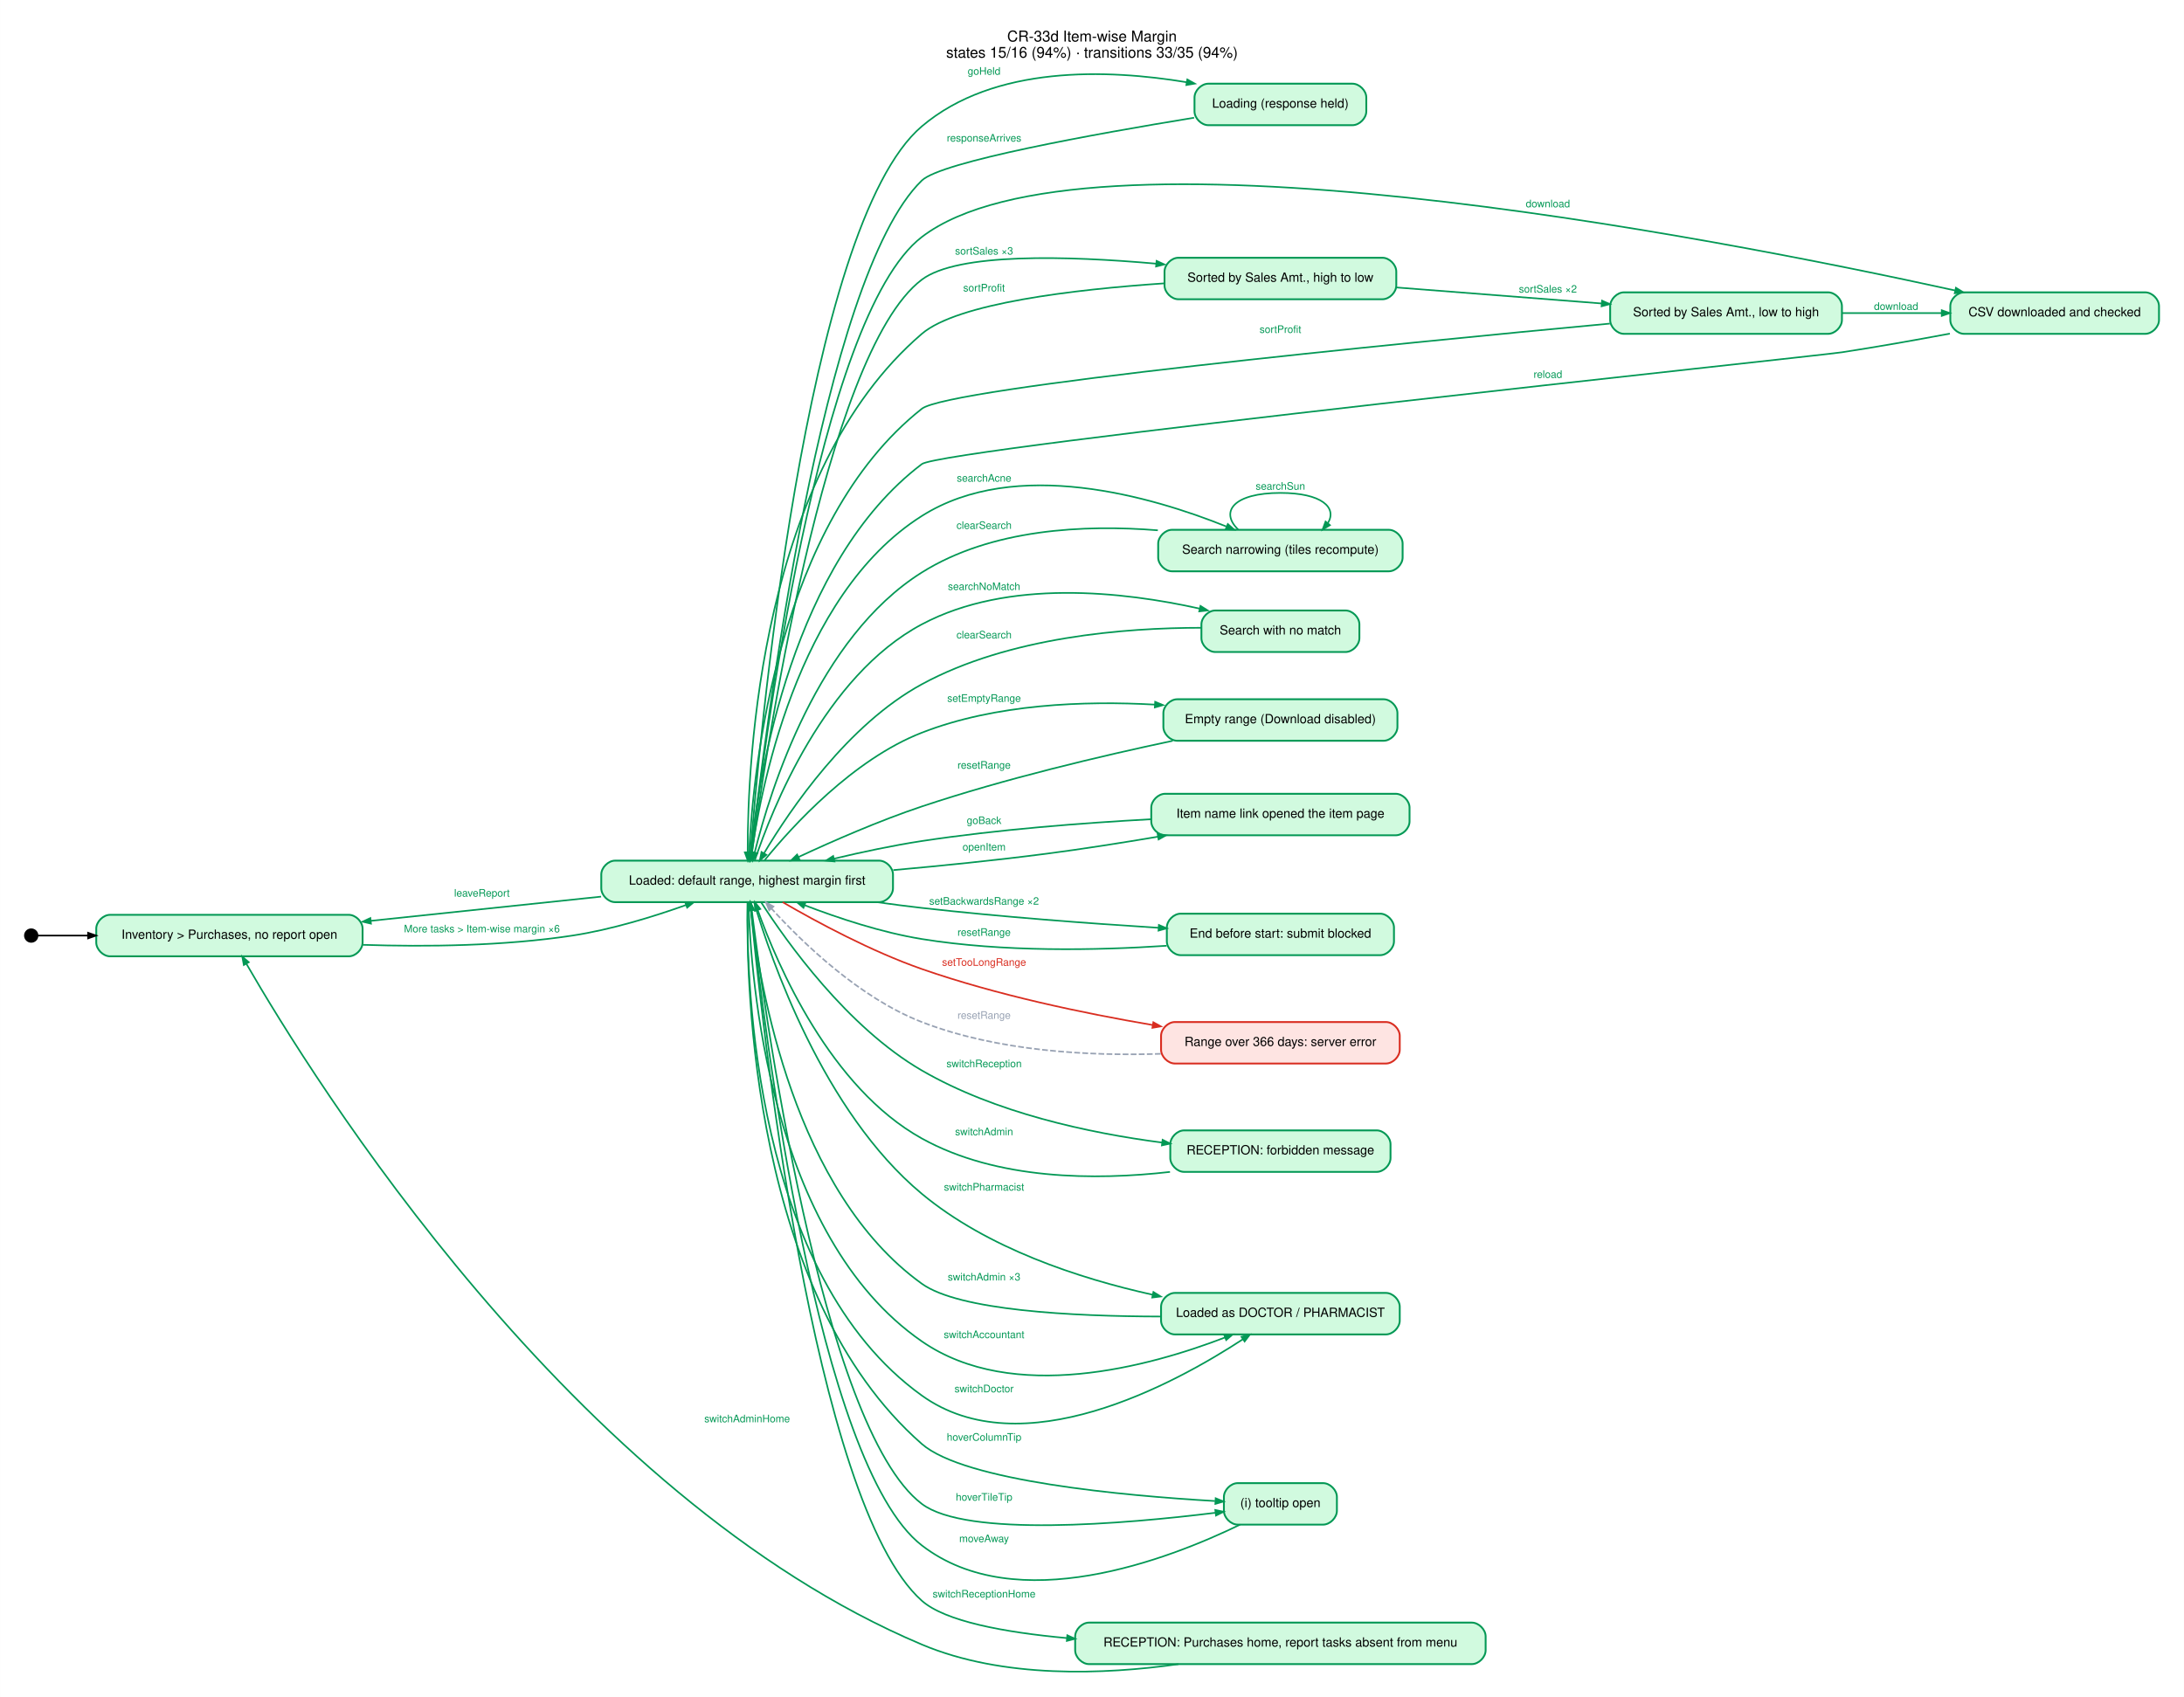
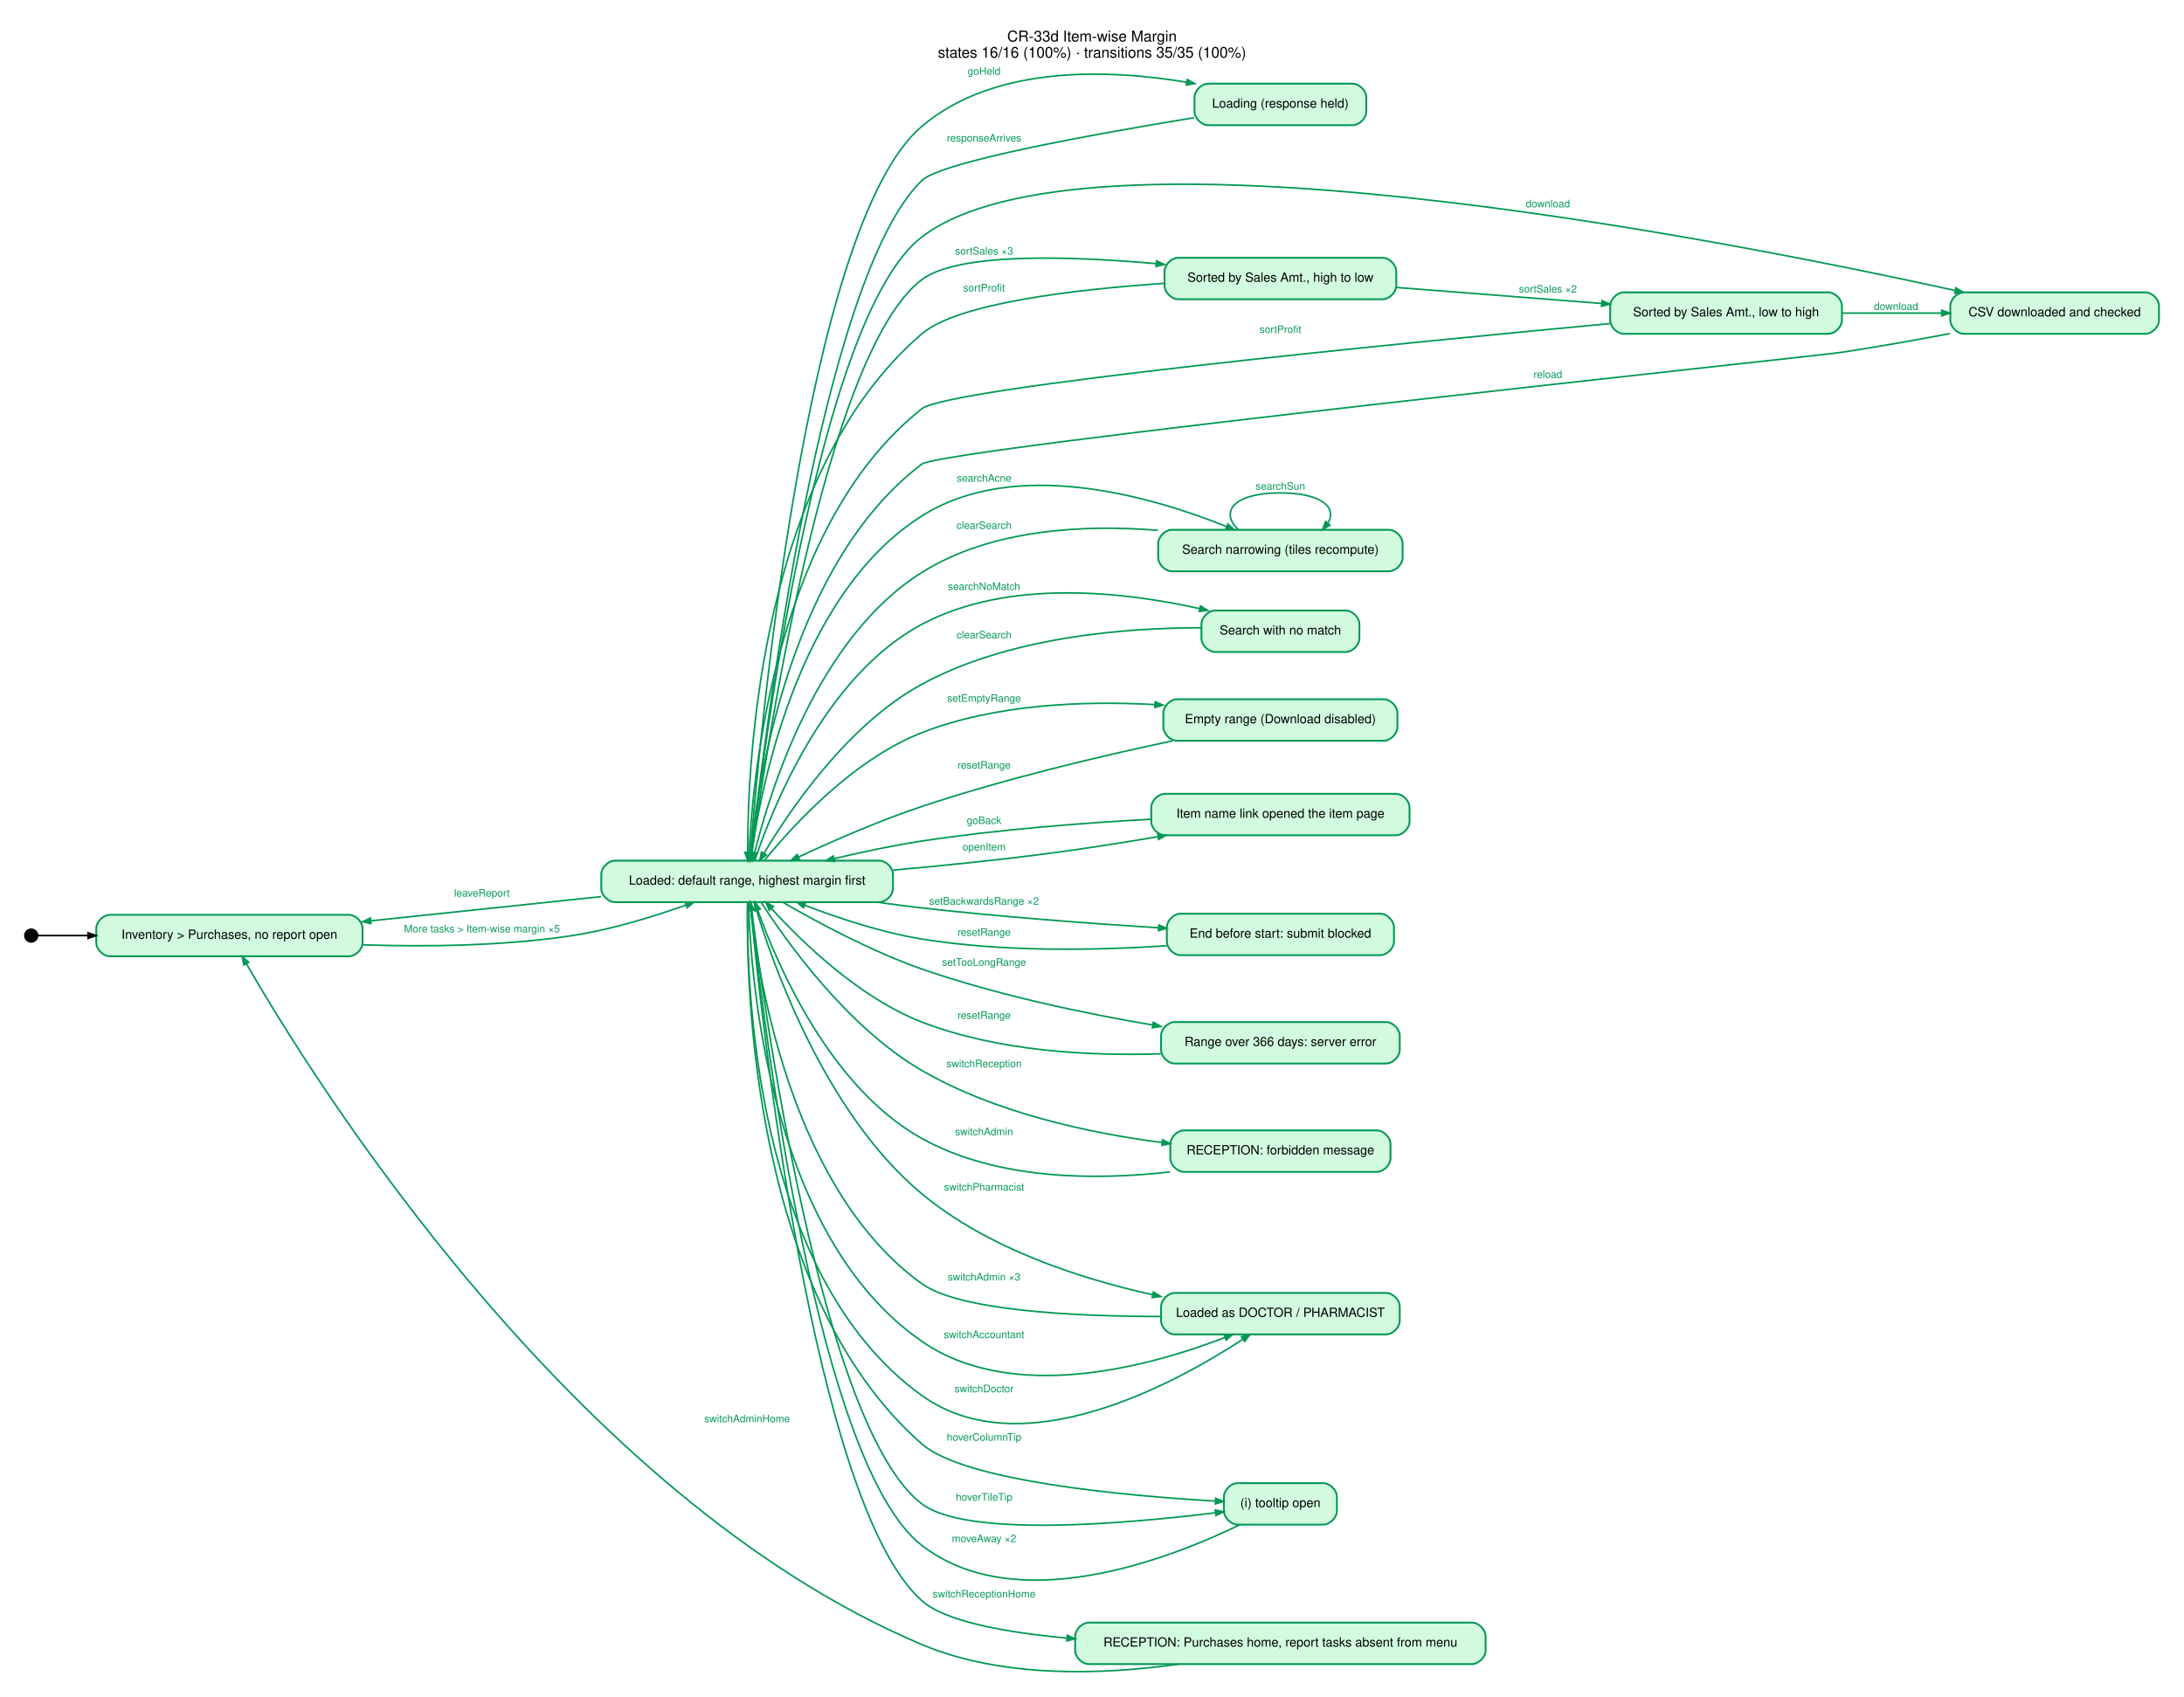
<svg xmlns="http://www.w3.org/2000/svg" width="1894pt" height="1472pt" viewBox="0.00 0.00 1894.00 1472.12">
  <g id="graph0" class="graph" transform="scale(1 1) rotate(0) translate(21.6 1450.52)">
    <polygon fill="white" stroke="transparent" points="-21.6,21.6 -21.6,-1450.52 1872.4,-1450.52 1872.4,21.6 -21.6,21.6" />
    <text text-anchor="middle" x="925.4" y="-1414.52" font-family="Helvetica,sans-Serif" font-size="13.00">CR-33d Item-wise Margin</text>
-     <text text-anchor="middle" x="925.4" y="-1400.52" font-family="Helvetica,sans-Serif" font-size="13.00">states 15/16 (94%) · transitions 33/35 (94%)</text>
+     <text text-anchor="middle" x="925.4" y="-1400.52" font-family="Helvetica,sans-Serif" font-size="13.00">states 16/16 (100%) · transitions 35/35 (100%)</text>
    <g id="node1" class="node">
      <ellipse fill="black" stroke="black" stroke-width="1.6" cx="5.4" cy="-638.92" rx="5.4" ry="5.4" />
    </g>
    <g id="node2" class="node">
      <path fill="#d1fadf" stroke="#039855" stroke-width="1.6" d="M280.8,-656.92C280.8,-656.92 73.8,-656.92 73.8,-656.92 67.8,-656.92 61.8,-650.92 61.8,-644.92 61.8,-644.92 61.8,-632.92 61.8,-632.92 61.8,-626.92 67.8,-620.92 73.8,-620.92 73.8,-620.92 280.8,-620.92 280.8,-620.92 286.8,-620.92 292.8,-626.92 292.8,-632.92 292.8,-632.92 292.8,-644.92 292.8,-644.92 292.8,-650.92 286.8,-656.92 280.8,-656.92" />
      <text text-anchor="middle" x="177.3" y="-636.12" font-family="Helvetica,sans-Serif" font-size="11.00">Inventory &gt; Purchases, no report open</text>
    </g>
    <g id="edge1" class="edge">
      <path fill="none" stroke="black" stroke-width="1.4" d="M10.94,-638.92C18.54,-638.92 34.95,-638.92 54.61,-638.92" />
      <polygon fill="black" stroke="black" stroke-width="1.4" points="54.69,-641.37 61.69,-638.92 54.69,-636.47 54.69,-641.37" />
    </g>
    <g id="node3" class="node">
      <path fill="#d1fadf" stroke="#039855" stroke-width="1.6" d="M740.8,-703.92C740.8,-703.92 511.8,-703.92 511.8,-703.92 505.8,-703.92 499.8,-697.92 499.8,-691.92 499.8,-691.92 499.8,-679.92 499.8,-679.92 499.8,-673.92 505.8,-667.92 511.8,-667.92 511.8,-667.92 740.8,-667.92 740.8,-667.92 746.8,-667.92 752.8,-673.92 752.8,-679.92 752.8,-679.92 752.8,-691.92 752.8,-691.92 752.8,-697.92 746.8,-703.92 740.8,-703.92" />
      <text text-anchor="middle" x="626.3" y="-683.12" font-family="Helvetica,sans-Serif" font-size="11.00">Loaded: default range, highest margin first</text>
    </g>
    <g id="edge2" class="edge">
      <path fill="none" stroke="#039855" stroke-width="1.4" d="M292.96,-630.89C348.21,-629.06 415.26,-629.84 474.8,-638.92 508.37,-644.04 544.75,-655.24 573.32,-665.42" />
      <polygon fill="#039855" stroke="#039855" stroke-width="1.4" points="572.63,-667.77 580.04,-667.84 574.29,-663.16 572.63,-667.77" />
-       <text text-anchor="middle" x="396.3" y="-641.72" font-family="Helvetica,sans-Serif" font-size="9.00" fill="#039855">More tasks &gt; Item-wise margin ×6</text>
+       <text text-anchor="middle" x="396.3" y="-641.72" font-family="Helvetica,sans-Serif" font-size="9.00" fill="#039855">More tasks &gt; Item-wise margin ×5</text>
    </g>
    <g id="edge3" class="edge">
      <path fill="none" stroke="#039855" stroke-width="1.4" d="M499.66,-672.71C437.15,-666.14 361.9,-658.23 299.94,-651.71" />
      <polygon fill="#039855" stroke="#039855" stroke-width="1.4" points="300.05,-649.26 292.83,-650.96 299.54,-654.13 300.05,-649.26" />
      <text text-anchor="middle" x="396.3" y="-672.72" font-family="Helvetica,sans-Serif" font-size="9.00" fill="#039855">leaveReport</text>
    </g>
    <g id="node4" class="node">
      <path fill="#d1fadf" stroke="#039855" stroke-width="1.6" d="M1151.3,-1377.92C1151.3,-1377.92 1026.3,-1377.92 1026.3,-1377.92 1020.3,-1377.92 1014.3,-1371.92 1014.3,-1365.92 1014.3,-1365.92 1014.3,-1353.92 1014.3,-1353.92 1014.3,-1347.92 1020.3,-1341.92 1026.3,-1341.92 1026.3,-1341.92 1151.3,-1341.92 1151.3,-1341.92 1157.3,-1341.92 1163.3,-1347.92 1163.3,-1353.92 1163.3,-1353.92 1163.3,-1365.92 1163.3,-1365.92 1163.3,-1371.92 1157.3,-1377.92 1151.3,-1377.92" />
      <text text-anchor="middle" x="1088.8" y="-1357.12" font-family="Helvetica,sans-Serif" font-size="11.00">Loading (response held)</text>
    </g>
    <g id="edge4" class="edge">
      <path fill="none" stroke="#039855" stroke-width="1.4" d="M628.62,-703.99C636.05,-800.57 676.11,-1254.73 777.8,-1340.92 840.53,-1394.09 938.54,-1390.65 1007.54,-1379.18" />
      <polygon fill="#039855" stroke="#039855" stroke-width="1.4" points="1008.06,-1381.58 1014.54,-1377.98 1007.22,-1376.75 1008.06,-1381.58" />
      <text text-anchor="middle" x="831.8" y="-1385.72" font-family="Helvetica,sans-Serif" font-size="9.00" fill="#039855">goHeld</text>
    </g>
    <g id="node5" class="node">
      <path fill="#d1fadf" stroke="#039855" stroke-width="1.6" d="M1177.3,-1226.92C1177.3,-1226.92 1000.3,-1226.92 1000.3,-1226.92 994.3,-1226.92 988.3,-1220.92 988.3,-1214.92 988.3,-1214.92 988.3,-1202.92 988.3,-1202.92 988.3,-1196.92 994.3,-1190.92 1000.3,-1190.92 1000.3,-1190.92 1177.3,-1190.92 1177.3,-1190.92 1183.3,-1190.92 1189.3,-1196.92 1189.3,-1202.92 1189.3,-1202.92 1189.3,-1214.92 1189.3,-1214.92 1189.3,-1220.92 1183.3,-1226.92 1177.3,-1226.92" />
      <text text-anchor="middle" x="1088.8" y="-1206.12" font-family="Helvetica,sans-Serif" font-size="11.00">Sorted by Sales Amt., high to low</text>
    </g>
    <g id="edge6" class="edge">
      <path fill="none" stroke="#039855" stroke-width="1.4" d="M629.62,-703.94C640.92,-788.42 693.02,-1143.92 777.8,-1207.92 808.9,-1231.4 904.03,-1228.64 980.79,-1221.81" />
      <polygon fill="#039855" stroke="#039855" stroke-width="1.4" points="981.41,-1224.21 988.16,-1221.13 980.96,-1219.33 981.41,-1224.21" />
      <text text-anchor="middle" x="831.8" y="-1229.72" font-family="Helvetica,sans-Serif" font-size="9.00" fill="#039855">sortSales ×3</text>
    </g>
    <g id="node7" class="node">
      <path fill="#d1fadf" stroke="#039855" stroke-width="1.6" d="M1182.8,-990.92C1182.8,-990.92 994.8,-990.92 994.8,-990.92 988.8,-990.92 982.8,-984.92 982.8,-978.92 982.8,-978.92 982.8,-966.92 982.8,-966.92 982.8,-960.92 988.8,-954.92 994.8,-954.92 994.8,-954.92 1182.8,-954.92 1182.8,-954.92 1188.8,-954.92 1194.8,-960.92 1194.8,-966.92 1194.8,-966.92 1194.8,-978.92 1194.8,-978.92 1194.8,-984.92 1188.8,-990.92 1182.8,-990.92" />
      <text text-anchor="middle" x="1088.8" y="-970.12" font-family="Helvetica,sans-Serif" font-size="11.00">Search narrowing (tiles recompute)</text>
    </g>
    <g id="edge10" class="edge">
      <path fill="none" stroke="#039855" stroke-width="1.4" d="M629.38,-704.28C636.91,-760.99 668.37,-933.74 777.8,-1002.92 859.27,-1054.43 977.58,-1019.66 1041.93,-993.79" />
      <polygon fill="#039855" stroke="#039855" stroke-width="1.4" points="1043.2,-995.92 1048.75,-991.01 1041.34,-991.39 1043.2,-995.92" />
      <text text-anchor="middle" x="831.8" y="-1032.72" font-family="Helvetica,sans-Serif" font-size="9.00" fill="#039855">searchAcne</text>
    </g>
    <g id="node8" class="node">
      <path fill="#d1fadf" stroke="#039855" stroke-width="1.6" d="M1145.3,-920.92C1145.3,-920.92 1032.3,-920.92 1032.3,-920.92 1026.3,-920.92 1020.3,-914.92 1020.3,-908.92 1020.3,-908.92 1020.3,-896.92 1020.3,-896.92 1020.3,-890.92 1026.3,-884.92 1032.3,-884.92 1032.3,-884.92 1145.3,-884.92 1145.3,-884.92 1151.3,-884.92 1157.3,-890.92 1157.3,-896.92 1157.3,-896.92 1157.3,-908.92 1157.3,-908.92 1157.3,-914.92 1151.3,-920.92 1145.3,-920.92" />
      <text text-anchor="middle" x="1088.8" y="-900.12" font-family="Helvetica,sans-Serif" font-size="11.00">Search with no match</text>
    </g>
    <g id="edge13" class="edge">
      <path fill="none" stroke="#039855" stroke-width="1.4" d="M632.88,-703.92C647.83,-748.58 693.46,-864.09 777.8,-908.92 852.67,-948.72 952.76,-937.27 1018.7,-922.57" />
      <polygon fill="#039855" stroke="#039855" stroke-width="1.4" points="1019.49,-924.91 1025.77,-920.96 1018.4,-920.13 1019.49,-924.91" />
      <text text-anchor="middle" x="831.8" y="-938.72" font-family="Helvetica,sans-Serif" font-size="9.00" fill="#039855">searchNoMatch</text>
    </g>
    <g id="node9" class="node">
      <path fill="#d1fadf" stroke="#039855" stroke-width="1.6" d="M1178.3,-843.92C1178.3,-843.92 999.3,-843.92 999.3,-843.92 993.3,-843.92 987.3,-837.92 987.3,-831.92 987.3,-831.92 987.3,-819.92 987.3,-819.92 987.3,-813.92 993.3,-807.92 999.3,-807.92 999.3,-807.92 1178.3,-807.92 1178.3,-807.92 1184.3,-807.92 1190.3,-813.92 1190.3,-819.92 1190.3,-819.92 1190.3,-831.92 1190.3,-831.92 1190.3,-837.92 1184.3,-843.92 1178.3,-843.92" />
      <text text-anchor="middle" x="1088.8" y="-823.12" font-family="Helvetica,sans-Serif" font-size="11.00">Empty range (Download disabled)</text>
    </g>
    <g id="edge15" class="edge">
      <path fill="none" stroke="#039855" stroke-width="1.4" d="M641.53,-704.36C665.74,-734.1 718.17,-791.65 777.8,-814.92 841.69,-839.85 918.72,-842.7 980.01,-839.27" />
      <polygon fill="#039855" stroke="#039855" stroke-width="1.4" points="980.19,-841.71 987.03,-838.85 979.89,-836.82 980.19,-841.71" />
      <text text-anchor="middle" x="831.8" y="-841.72" font-family="Helvetica,sans-Serif" font-size="9.00" fill="#039855">setEmptyRange</text>
    </g>
    <g id="node10" class="node">
      <path fill="#d1fadf" stroke="#039855" stroke-width="1.6" d="M1175.3,-657.92C1175.3,-657.92 1002.3,-657.92 1002.3,-657.92 996.3,-657.92 990.3,-651.92 990.3,-645.92 990.3,-645.92 990.3,-633.92 990.3,-633.92 990.3,-627.92 996.3,-621.92 1002.3,-621.92 1002.3,-621.92 1175.3,-621.92 1175.3,-621.92 1181.3,-621.92 1187.3,-627.92 1187.3,-633.92 1187.3,-633.92 1187.3,-645.92 1187.3,-645.92 1187.3,-651.92 1181.3,-657.92 1175.3,-657.92" />
      <text text-anchor="middle" x="1088.8" y="-637.12" font-family="Helvetica,sans-Serif" font-size="11.00">End before start: submit blocked</text>
    </g>
    <g id="edge17" class="edge">
      <path fill="none" stroke="#039855" stroke-width="1.4" d="M738.94,-667.87C752.02,-666.05 765.19,-664.35 777.8,-662.92 845.95,-655.2 922.83,-649.47 982.98,-645.67" />
      <polygon fill="#039855" stroke="#039855" stroke-width="1.4" points="983.4,-648.1 990.23,-645.21 983.09,-643.21 983.4,-648.1" />
      <text text-anchor="middle" x="831.8" y="-665.72" font-family="Helvetica,sans-Serif" font-size="9.00" fill="#039855">setBackwardsRange ×2</text>
    </g>
    <g id="node11" class="node">
-       <path fill="#fee4e2" stroke="#d92d20" stroke-width="1.6" d="M1180.3,-563.92C1180.3,-563.92 997.3,-563.92 997.3,-563.92 991.3,-563.92 985.3,-557.92 985.3,-551.92 985.3,-551.92 985.3,-539.92 985.3,-539.92 985.3,-533.92 991.3,-527.92 997.3,-527.92 997.3,-527.92 1180.3,-527.92 1180.3,-527.92 1186.3,-527.92 1192.3,-533.92 1192.3,-539.92 1192.3,-539.92 1192.3,-551.92 1192.3,-551.92 1192.3,-557.92 1186.3,-563.92 1180.3,-563.92" />
+       <path fill="#d1fadf" stroke="#039855" stroke-width="1.6" d="M1180.3,-563.92C1180.3,-563.92 997.3,-563.92 997.3,-563.92 991.3,-563.92 985.3,-557.92 985.3,-551.92 985.3,-551.92 985.3,-539.92 985.3,-539.92 985.3,-533.92 991.3,-527.92 997.3,-527.92 997.3,-527.92 1180.3,-527.92 1180.3,-527.92 1186.3,-527.92 1192.3,-533.92 1192.3,-539.92 1192.3,-539.92 1192.3,-551.92 1192.3,-551.92 1192.3,-557.92 1186.3,-563.92 1180.3,-563.92" />
      <text text-anchor="middle" x="1088.8" y="-543.12" font-family="Helvetica,sans-Serif" font-size="11.00">Range over 366 days: server error</text>
    </g>
    <g id="edge19" class="edge">
-       <path fill="none" stroke="#d92d20" stroke-width="1.4" d="M657.1,-667.9C686.74,-650.69 733.99,-625.2 777.8,-609.92 842.5,-587.36 917.71,-571.59 977.84,-561.35" />
-       <polygon fill="#d92d20" stroke="#d92d20" stroke-width="1.4" points="978.6,-563.71 985.1,-560.13 977.79,-558.88 978.6,-563.71" />
-       <text text-anchor="middle" x="831.8" y="-612.72" font-family="Helvetica,sans-Serif" font-size="9.00" fill="#d92d20">setTooLongRange</text>
+       <path fill="none" stroke="#039855" stroke-width="1.4" d="M657.1,-667.9C686.74,-650.69 733.99,-625.2 777.8,-609.92 842.5,-587.36 917.71,-571.59 977.84,-561.35" />
+       <polygon fill="#039855" stroke="#039855" stroke-width="1.4" points="978.6,-563.71 985.1,-560.13 977.79,-558.88 978.6,-563.71" />
+       <text text-anchor="middle" x="831.8" y="-612.72" font-family="Helvetica,sans-Serif" font-size="9.00" fill="#039855">setTooLongRange</text>
    </g>
    <g id="node12" class="node">
      <path fill="#d1fadf" stroke="#039855" stroke-width="1.6" d="M1172.3,-469.92C1172.3,-469.92 1005.3,-469.92 1005.3,-469.92 999.3,-469.92 993.3,-463.92 993.3,-457.92 993.3,-457.92 993.3,-445.92 993.3,-445.92 993.3,-439.92 999.3,-433.92 1005.3,-433.92 1005.3,-433.92 1172.3,-433.92 1172.3,-433.92 1178.3,-433.92 1184.3,-439.92 1184.3,-445.92 1184.3,-445.92 1184.3,-457.92 1184.3,-457.92 1184.3,-463.92 1178.3,-469.92 1172.3,-469.92" />
      <text text-anchor="middle" x="1088.8" y="-449.12" font-family="Helvetica,sans-Serif" font-size="11.00">RECEPTION: forbidden message</text>
    </g>
    <g id="edge21" class="edge">
      <path fill="none" stroke="#039855" stroke-width="1.4" d="M638.43,-667.81C660.5,-633.54 713.27,-559.32 777.8,-521.92 841.35,-485.1 922.63,-467.64 986.02,-459.37" />
      <polygon fill="#039855" stroke="#039855" stroke-width="1.4" points="986.63,-461.76 993.27,-458.45 986.02,-456.9 986.63,-461.76" />
      <text text-anchor="middle" x="831.8" y="-524.72" font-family="Helvetica,sans-Serif" font-size="9.00" fill="#039855">switchReception</text>
    </g>
    <g id="node13" class="node">
      <path fill="#d1fadf" stroke="#039855" stroke-width="1.6" d="M1254.8,-42.92C1254.8,-42.92 922.8,-42.92 922.8,-42.92 916.8,-42.92 910.8,-36.92 910.8,-30.92 910.8,-30.92 910.8,-18.92 910.8,-18.92 910.8,-12.92 916.8,-6.92 922.8,-6.92 922.8,-6.92 1254.8,-6.92 1254.8,-6.92 1260.8,-6.92 1266.8,-12.92 1266.8,-18.92 1266.8,-18.92 1266.8,-30.92 1266.8,-30.92 1266.8,-36.92 1260.8,-42.92 1254.8,-42.92" />
      <text text-anchor="middle" x="1088.8" y="-22.12" font-family="Helvetica,sans-Serif" font-size="11.00">RECEPTION: Purchases home, report tasks absent from menu</text>
    </g>
    <g id="edge23" class="edge">
      <path fill="none" stroke="#039855" stroke-width="1.4" d="M628.93,-667.88C637.75,-574.41 682.94,-146.21 777.8,-61.92 797.86,-44.1 848.78,-34.53 903.68,-29.49" />
      <polygon fill="#039855" stroke="#039855" stroke-width="1.4" points="903.99,-31.92 910.75,-28.87 903.56,-27.04 903.99,-31.92" />
      <text text-anchor="middle" x="831.8" y="-64.72" font-family="Helvetica,sans-Serif" font-size="9.00" fill="#039855">switchReceptionHome</text>
    </g>
    <g id="node14" class="node">
      <path fill="#d1fadf" stroke="#039855" stroke-width="1.6" d="M1180.3,-328.92C1180.3,-328.92 997.3,-328.92 997.3,-328.92 991.3,-328.92 985.3,-322.92 985.3,-316.92 985.3,-316.92 985.3,-304.92 985.3,-304.92 985.3,-298.92 991.3,-292.92 997.3,-292.92 997.3,-292.92 1180.3,-292.92 1180.3,-292.92 1186.3,-292.92 1192.3,-298.92 1192.3,-304.92 1192.3,-304.92 1192.3,-316.92 1192.3,-316.92 1192.3,-322.92 1186.3,-328.92 1180.3,-328.92" />
      <text text-anchor="middle" x="1088.8" y="-308.12" font-family="Helvetica,sans-Serif" font-size="11.00">Loaded as DOCTOR / PHARMACIST</text>
    </g>
    <g id="edge25" class="edge">
      <path fill="none" stroke="#039855" stroke-width="1.4" d="M627.5,-667.78C629.33,-602.48 645.36,-378.51 777.8,-286.92 856.78,-232.3 975.68,-265.18 1040.89,-290.33" />
      <polygon fill="#039855" stroke="#039855" stroke-width="1.4" points="1040,-292.61 1047.41,-292.89 1041.79,-288.05 1040,-292.61" />
      <text text-anchor="middle" x="831.8" y="-289.72" font-family="Helvetica,sans-Serif" font-size="9.00" fill="#039855">switchAccountant</text>
    </g>
    <g id="edge26" class="edge">
      <path fill="none" stroke="#039855" stroke-width="1.4" d="M626.72,-667.69C625.61,-597.64 632.09,-344.54 777.8,-239.92 864.31,-177.81 996.43,-249.6 1056.33,-288.77" />
      <polygon fill="#039855" stroke="#039855" stroke-width="1.4" points="1055.05,-290.86 1062.24,-292.69 1057.76,-286.78 1055.05,-290.86" />
      <text text-anchor="middle" x="831.8" y="-242.72" font-family="Helvetica,sans-Serif" font-size="9.00" fill="#039855">switchDoctor</text>
    </g>
    <g id="edge27" class="edge">
      <path fill="none" stroke="#039855" stroke-width="1.4" d="M632.32,-667.77C646.61,-619.38 692.15,-486.16 777.8,-414.92 834.65,-367.64 913.9,-341.55 978.04,-327.33" />
      <polygon fill="#039855" stroke="#039855" stroke-width="1.4" points="978.67,-329.7 984.99,-325.82 977.63,-324.91 978.67,-329.7" />
      <text text-anchor="middle" x="831.8" y="-417.72" font-family="Helvetica,sans-Serif" font-size="9.00" fill="#039855">switchPharmacist</text>
    </g>
    <g id="node15" class="node">
      <path fill="#d1fadf" stroke="#039855" stroke-width="1.6" d="M1125.8,-163.92C1125.8,-163.92 1051.8,-163.92 1051.8,-163.92 1045.8,-163.92 1039.8,-157.92 1039.8,-151.92 1039.8,-151.92 1039.8,-139.92 1039.8,-139.92 1039.8,-133.92 1045.8,-127.92 1051.8,-127.92 1051.8,-127.92 1125.8,-127.92 1125.8,-127.92 1131.8,-127.92 1137.8,-133.92 1137.8,-139.92 1137.8,-139.92 1137.8,-151.92 1137.8,-151.92 1137.8,-157.92 1131.8,-163.92 1125.8,-163.92" />
      <text text-anchor="middle" x="1088.8" y="-143.12" font-family="Helvetica,sans-Serif" font-size="11.00">(i) tooltip open</text>
    </g>
    <g id="edge29" class="edge">
      <path fill="none" stroke="#039855" stroke-width="1.4" d="M626.69,-667.8C625.35,-595.67 630.69,-326.67 777.8,-197.92 814.8,-165.54 953.29,-152.98 1032.08,-148.38" />
      <polygon fill="#039855" stroke="#039855" stroke-width="1.4" points="1032.66,-150.8 1039.51,-147.96 1032.38,-145.91 1032.66,-150.8" />
      <text text-anchor="middle" x="831.8" y="-200.72" font-family="Helvetica,sans-Serif" font-size="9.00" fill="#039855">hoverColumnTip</text>
    </g>
    <g id="edge30" class="edge">
      <path fill="none" stroke="#039855" stroke-width="1.4" d="M629.44,-667.87C640.09,-581.55 690.31,-212.36 777.8,-145.92 816.36,-116.64 953.88,-128.52 1032.19,-138.17" />
      <polygon fill="#039855" stroke="#039855" stroke-width="1.4" points="1032.32,-140.65 1039.57,-139.09 1032.93,-135.79 1032.32,-140.65" />
      <text text-anchor="middle" x="831.8" y="-148.72" font-family="Helvetica,sans-Serif" font-size="9.00" fill="#039855">hoverTileTip</text>
    </g>
    <g id="node16" class="node">
      <path fill="#d1fadf" stroke="#039855" stroke-width="1.6" d="M1838.8,-1196.92C1838.8,-1196.92 1681.8,-1196.92 1681.8,-1196.92 1675.8,-1196.92 1669.8,-1190.92 1669.8,-1184.92 1669.8,-1184.92 1669.8,-1172.92 1669.8,-1172.92 1669.8,-1166.92 1675.8,-1160.92 1681.8,-1160.92 1681.8,-1160.92 1838.8,-1160.92 1838.8,-1160.92 1844.8,-1160.92 1850.8,-1166.92 1850.8,-1172.92 1850.8,-1172.92 1850.8,-1184.92 1850.8,-1184.92 1850.8,-1190.92 1844.8,-1196.92 1838.8,-1196.92" />
      <text text-anchor="middle" x="1760.3" y="-1176.12" font-family="Helvetica,sans-Serif" font-size="11.00">CSV downloaded and checked</text>
    </g>
    <g id="edge32" class="edge">
      <path fill="none" stroke="#039855" stroke-width="1.4" d="M629.27,-704.01C639.27,-792.22 687.56,-1175.76 777.8,-1244.92 916.61,-1351.3 1461.48,-1245.23 1673.88,-1198.55" />
      <polygon fill="#039855" stroke="#039855" stroke-width="1.4" points="1674.68,-1200.88 1680.99,-1196.98 1673.62,-1196.1 1674.68,-1200.88" />
      <text text-anchor="middle" x="1320.8" y="-1270.72" font-family="Helvetica,sans-Serif" font-size="9.00" fill="#039855">download</text>
    </g>
    <g id="node17" class="node">
      <path fill="#d1fadf" stroke="#039855" stroke-width="1.6" d="M1188.8,-761.92C1188.8,-761.92 988.8,-761.92 988.8,-761.92 982.8,-761.92 976.8,-755.92 976.8,-749.92 976.8,-749.92 976.8,-737.92 976.8,-737.92 976.8,-731.92 982.8,-725.92 988.8,-725.92 988.8,-725.92 1188.8,-725.92 1188.8,-725.92 1194.8,-725.92 1200.8,-731.92 1200.8,-737.92 1200.8,-737.92 1200.8,-749.92 1200.8,-749.92 1200.8,-755.92 1194.8,-761.92 1188.8,-761.92" />
      <text text-anchor="middle" x="1088.8" y="-741.12" font-family="Helvetica,sans-Serif" font-size="11.00">Item name link opened the item page</text>
    </g>
    <g id="edge35" class="edge">
      <path fill="none" stroke="#039855" stroke-width="1.4" d="M753.07,-695.71C795.33,-699.5 842.67,-704.3 885.8,-709.92 917.36,-714.04 951.53,-719.43 982.64,-724.7" />
      <polygon fill="#039855" stroke="#039855" stroke-width="1.4" points="982.33,-727.14 989.64,-725.9 983.15,-722.3 982.33,-727.14" />
      <text text-anchor="middle" x="831.8" y="-712.72" font-family="Helvetica,sans-Serif" font-size="9.00" fill="#039855">openItem</text>
    </g>
    <g id="edge5" class="edge">
      <path fill="none" stroke="#039855" stroke-width="1.4" d="M1013.94,-1348.4C927.73,-1334.3 794.73,-1310.3 777.8,-1293.92 691.09,-1210.02 641.62,-814.67 629.98,-710.91" />
      <polygon fill="#039855" stroke="#039855" stroke-width="1.4" points="632.42,-710.64 629.21,-703.95 627.55,-711.18 632.42,-710.64" />
      <text text-anchor="middle" x="831.8" y="-1327.72" font-family="Helvetica,sans-Serif" font-size="9.00" fill="#039855">responseArrives</text>
    </g>
    <g id="edge8" class="edge">
      <path fill="none" stroke="#039855" stroke-width="1.4" d="M987.92,-1204.7C909.57,-1199.38 808.76,-1187.46 777.8,-1160.92 637.84,-1040.92 626.61,-791.51 626.77,-711.33" />
      <polygon fill="#039855" stroke="#039855" stroke-width="1.4" points="629.22,-711.13 626.82,-704.11 624.32,-711.09 629.22,-711.13" />
      <text text-anchor="middle" x="831.8" y="-1197.72" font-family="Helvetica,sans-Serif" font-size="9.00" fill="#039855">sortProfit</text>
    </g>
    <g id="node6" class="node">
      <path fill="#d1fadf" stroke="#039855" stroke-width="1.6" d="M1563.8,-1196.92C1563.8,-1196.92 1386.8,-1196.92 1386.8,-1196.92 1380.8,-1196.92 1374.8,-1190.92 1374.8,-1184.92 1374.8,-1184.92 1374.8,-1172.92 1374.8,-1172.92 1374.8,-1166.92 1380.8,-1160.92 1386.8,-1160.92 1386.8,-1160.92 1563.8,-1160.92 1563.8,-1160.92 1569.8,-1160.92 1575.8,-1166.92 1575.8,-1172.92 1575.8,-1172.92 1575.8,-1184.92 1575.8,-1184.92 1575.8,-1190.92 1569.8,-1196.92 1563.8,-1196.92" />
      <text text-anchor="middle" x="1475.3" y="-1176.12" font-family="Helvetica,sans-Serif" font-size="11.00">Sorted by Sales Amt., low to high</text>
    </g>
    <g id="edge7" class="edge">
      <path fill="none" stroke="#039855" stroke-width="1.4" d="M1189.32,-1201.16C1243.94,-1196.89 1311.71,-1191.61 1367.45,-1187.26" />
      <polygon fill="#039855" stroke="#039855" stroke-width="1.4" points="1367.74,-1189.69 1374.53,-1186.71 1367.36,-1184.81 1367.74,-1189.69" />
      <text text-anchor="middle" x="1320.8" y="-1196.72" font-family="Helvetica,sans-Serif" font-size="9.00" fill="#039855">sortSales ×2</text>
    </g>
    <g id="edge9" class="edge">
      <path fill="none" stroke="#039855" stroke-width="1.4" d="M1374.52,-1169.8C1187.51,-1152.31 800.92,-1114.2 777.8,-1095.92 652.71,-997.06 631.57,-783.98 628.02,-711.02" />
      <polygon fill="#039855" stroke="#039855" stroke-width="1.4" points="630.46,-710.9 627.71,-704.01 625.57,-711.11 630.46,-710.9" />
      <text text-anchor="middle" x="1088.8" y="-1161.72" font-family="Helvetica,sans-Serif" font-size="9.00" fill="#039855">sortProfit</text>
    </g>
    <g id="edge33" class="edge">
      <path fill="none" stroke="#039855" stroke-width="1.4" d="M1576.08,-1178.92C1604.1,-1178.92 1634.51,-1178.92 1662.37,-1178.92" />
      <polygon fill="#039855" stroke="#039855" stroke-width="1.4" points="1662.39,-1181.37 1669.39,-1178.92 1662.39,-1176.47 1662.39,-1181.37" />
      <text text-anchor="middle" x="1622.8" y="-1181.72" font-family="Helvetica,sans-Serif" font-size="9.00" fill="#039855">download</text>
    </g>
    <g id="edge12" class="edge">
      <path fill="none" stroke="#039855" stroke-width="1.4" d="M982.5,-990.48C918.63,-995.61 838.1,-991.74 777.8,-953.92 687.59,-897.35 646.57,-766.14 632.87,-711.02" />
      <polygon fill="#039855" stroke="#039855" stroke-width="1.4" points="635.21,-710.3 631.19,-704.07 630.45,-711.45 635.21,-710.3" />
      <text text-anchor="middle" x="831.8" y="-991.72" font-family="Helvetica,sans-Serif" font-size="9.00" fill="#039855">clearSearch</text>
    </g>
    <g id="edge11" class="edge">
      <path fill="none" stroke="#039855" stroke-width="1.4" d="M1052.21,-991.12C1036.05,-1006.62 1048.25,-1022.92 1088.8,-1022.92 1124.6,-1022.92 1138.3,-1010.22 1129.91,-996.58" />
      <polygon fill="#039855" stroke="#039855" stroke-width="1.4" points="1131.74,-994.96 1125.39,-991.12 1127.97,-998.08 1131.74,-994.96" />
      <text text-anchor="middle" x="1088.8" y="-1025.72" font-family="Helvetica,sans-Serif" font-size="9.00" fill="#039855">searchSun</text>
    </g>
    <g id="edge14" class="edge">
      <path fill="none" stroke="#039855" stroke-width="1.4" d="M1020.12,-905.92C954.34,-905.94 853.56,-898.13 777.8,-856.92 713.76,-822.09 663.91,-748.76 641.02,-710.43" />
      <polygon fill="#039855" stroke="#039855" stroke-width="1.4" points="642.99,-708.94 637.32,-704.14 638.76,-711.42 642.99,-708.94" />
      <text text-anchor="middle" x="831.8" y="-896.72" font-family="Helvetica,sans-Serif" font-size="9.00" fill="#039855">clearSearch</text>
    </g>
    <g id="edge16" class="edge">
      <path fill="none" stroke="#039855" stroke-width="1.4" d="M995.42,-807.89C933.17,-794.68 849.62,-774.92 777.8,-750.92 740.91,-738.59 700.52,-720.9 670.87,-707.09" />
      <polygon fill="#039855" stroke="#039855" stroke-width="1.4" points="671.72,-704.78 664.34,-704.03 669.64,-709.22 671.72,-704.78" />
      <text text-anchor="middle" x="831.8" y="-783.72" font-family="Helvetica,sans-Serif" font-size="9.00" fill="#039855">resetRange</text>
    </g>
    <g id="edge18" class="edge">
      <path fill="none" stroke="#039855" stroke-width="1.4" d="M990.12,-630.08C928.77,-626.01 848.2,-624.53 777.8,-635.92 742.95,-641.56 705.26,-654.09 676.31,-665.2" />
      <polygon fill="#039855" stroke="#039855" stroke-width="1.4" points="675.16,-663.02 669.52,-667.84 676.93,-667.59 675.16,-663.02" />
      <text text-anchor="middle" x="831.8" y="-638.72" font-family="Helvetica,sans-Serif" font-size="9.00" fill="#039855">resetRange</text>
    </g>
    <g id="edge20" class="edge">
-       <path fill="none" stroke="#98a2b3" stroke-width="1.4" stroke-dasharray="5,2" d="M984.99,-536.35C922.98,-534.31 843.53,-538.46 777.8,-563.92 723.7,-584.88 674.17,-632.99 647.62,-662.14" />
-       <polygon fill="#98a2b3" stroke="#98a2b3" stroke-width="1.4" points="645.48,-660.86 642.62,-667.7 649.12,-664.13 645.48,-660.86" />
-       <text text-anchor="middle" x="831.8" y="-566.72" font-family="Helvetica,sans-Serif" font-size="9.00" fill="#98a2b3">resetRange</text>
+       <path fill="none" stroke="#039855" stroke-width="1.4" d="M984.99,-536.35C922.98,-534.31 843.53,-538.46 777.8,-563.92 723.7,-584.88 674.17,-632.99 647.62,-662.14" />
+       <polygon fill="#039855" stroke="#039855" stroke-width="1.4" points="645.48,-660.86 642.62,-667.7 649.12,-664.13 645.48,-660.86" />
+       <text text-anchor="middle" x="831.8" y="-566.72" font-family="Helvetica,sans-Serif" font-size="9.00" fill="#039855">resetRange</text>
    </g>
    <g id="edge22" class="edge">
      <path fill="none" stroke="#039855" stroke-width="1.4" d="M993.05,-433.89C928.42,-426.5 843.03,-426.75 777.8,-462.92 698.38,-506.96 652.78,-612.75 635.45,-661.08" />
      <polygon fill="#039855" stroke="#039855" stroke-width="1.4" points="633.1,-660.36 633.09,-667.78 637.72,-661.98 633.1,-660.36" />
      <text text-anchor="middle" x="831.8" y="-465.72" font-family="Helvetica,sans-Serif" font-size="9.00" fill="#039855">switchAdmin</text>
    </g>
    <g id="edge24" class="edge">
      <path fill="none" stroke="#039855" stroke-width="1.4" d="M1000.36,-6.88C936.21,2.21 848.34,5.83 777.8,-23.92 474.61,-151.78 248.65,-516.21 192.07,-614.33" />
      <polygon fill="#039855" stroke="#039855" stroke-width="1.4" points="189.8,-613.38 188.44,-620.67 194.05,-615.81 189.8,-613.38" />
      <text text-anchor="middle" x="626.3" y="-216.72" font-family="Helvetica,sans-Serif" font-size="9.00" fill="#039855">switchAdminHome</text>
    </g>
    <g id="edge28" class="edge">
      <path fill="none" stroke="#039855" stroke-width="1.4" d="M984.98,-308.44C907.79,-308.59 810.08,-313.7 777.8,-336.92 667.17,-416.51 637.09,-594.85 629.59,-660.79" />
      <polygon fill="#039855" stroke="#039855" stroke-width="1.4" points="627.14,-660.67 628.83,-667.9 632.01,-661.2 627.14,-660.67" />
      <text text-anchor="middle" x="831.8" y="-339.72" font-family="Helvetica,sans-Serif" font-size="9.00" fill="#039855">switchAdmin ×3</text>
    </g>
    <g id="edge31" class="edge">
      <path fill="none" stroke="#039855" stroke-width="1.4" d="M1053.83,-127.9C991.96,-97.84 859.7,-46.67 777.8,-109.92 687.32,-179.8 640.83,-559.01 629.87,-660.78" />
      <polygon fill="#039855" stroke="#039855" stroke-width="1.4" points="627.42,-660.67 629.11,-667.89 632.29,-661.18 627.42,-660.67" />
-       <text text-anchor="middle" x="831.8" y="-112.72" font-family="Helvetica,sans-Serif" font-size="9.00" fill="#039855">moveAway</text>
+       <text text-anchor="middle" x="831.8" y="-112.72" font-family="Helvetica,sans-Serif" font-size="9.00" fill="#039855">moveAway ×2</text>
    </g>
    <g id="edge34" class="edge">
      <path fill="none" stroke="#039855" stroke-width="1.4" d="M1669.42,-1161.11C1639.69,-1155.53 1606.38,-1149.61 1575.8,-1144.92 1553.73,-1141.54 795.59,-1061.42 777.8,-1047.92 665.53,-962.78 636.42,-778.61 629.39,-711.25" />
      <polygon fill="#039855" stroke="#039855" stroke-width="1.4" points="631.8,-710.72 628.67,-704 626.92,-711.21 631.8,-710.72" />
      <text text-anchor="middle" x="1320.8" y="-1122.72" font-family="Helvetica,sans-Serif" font-size="9.00" fill="#039855">reload</text>
    </g>
    <g id="edge36" class="edge">
      <path fill="none" stroke="#039855" stroke-width="1.4" d="M976.5,-739.83C917.25,-736.6 843.29,-730.9 777.8,-720.92 752.82,-717.11 725.84,-711.37 701.73,-705.63" />
      <polygon fill="#039855" stroke="#039855" stroke-width="1.4" points="702.05,-703.19 694.67,-703.93 700.9,-707.95 702.05,-703.19" />
      <text text-anchor="middle" x="831.8" y="-735.72" font-family="Helvetica,sans-Serif" font-size="9.00" fill="#039855">goBack</text>
    </g>
  </g>
</svg>
